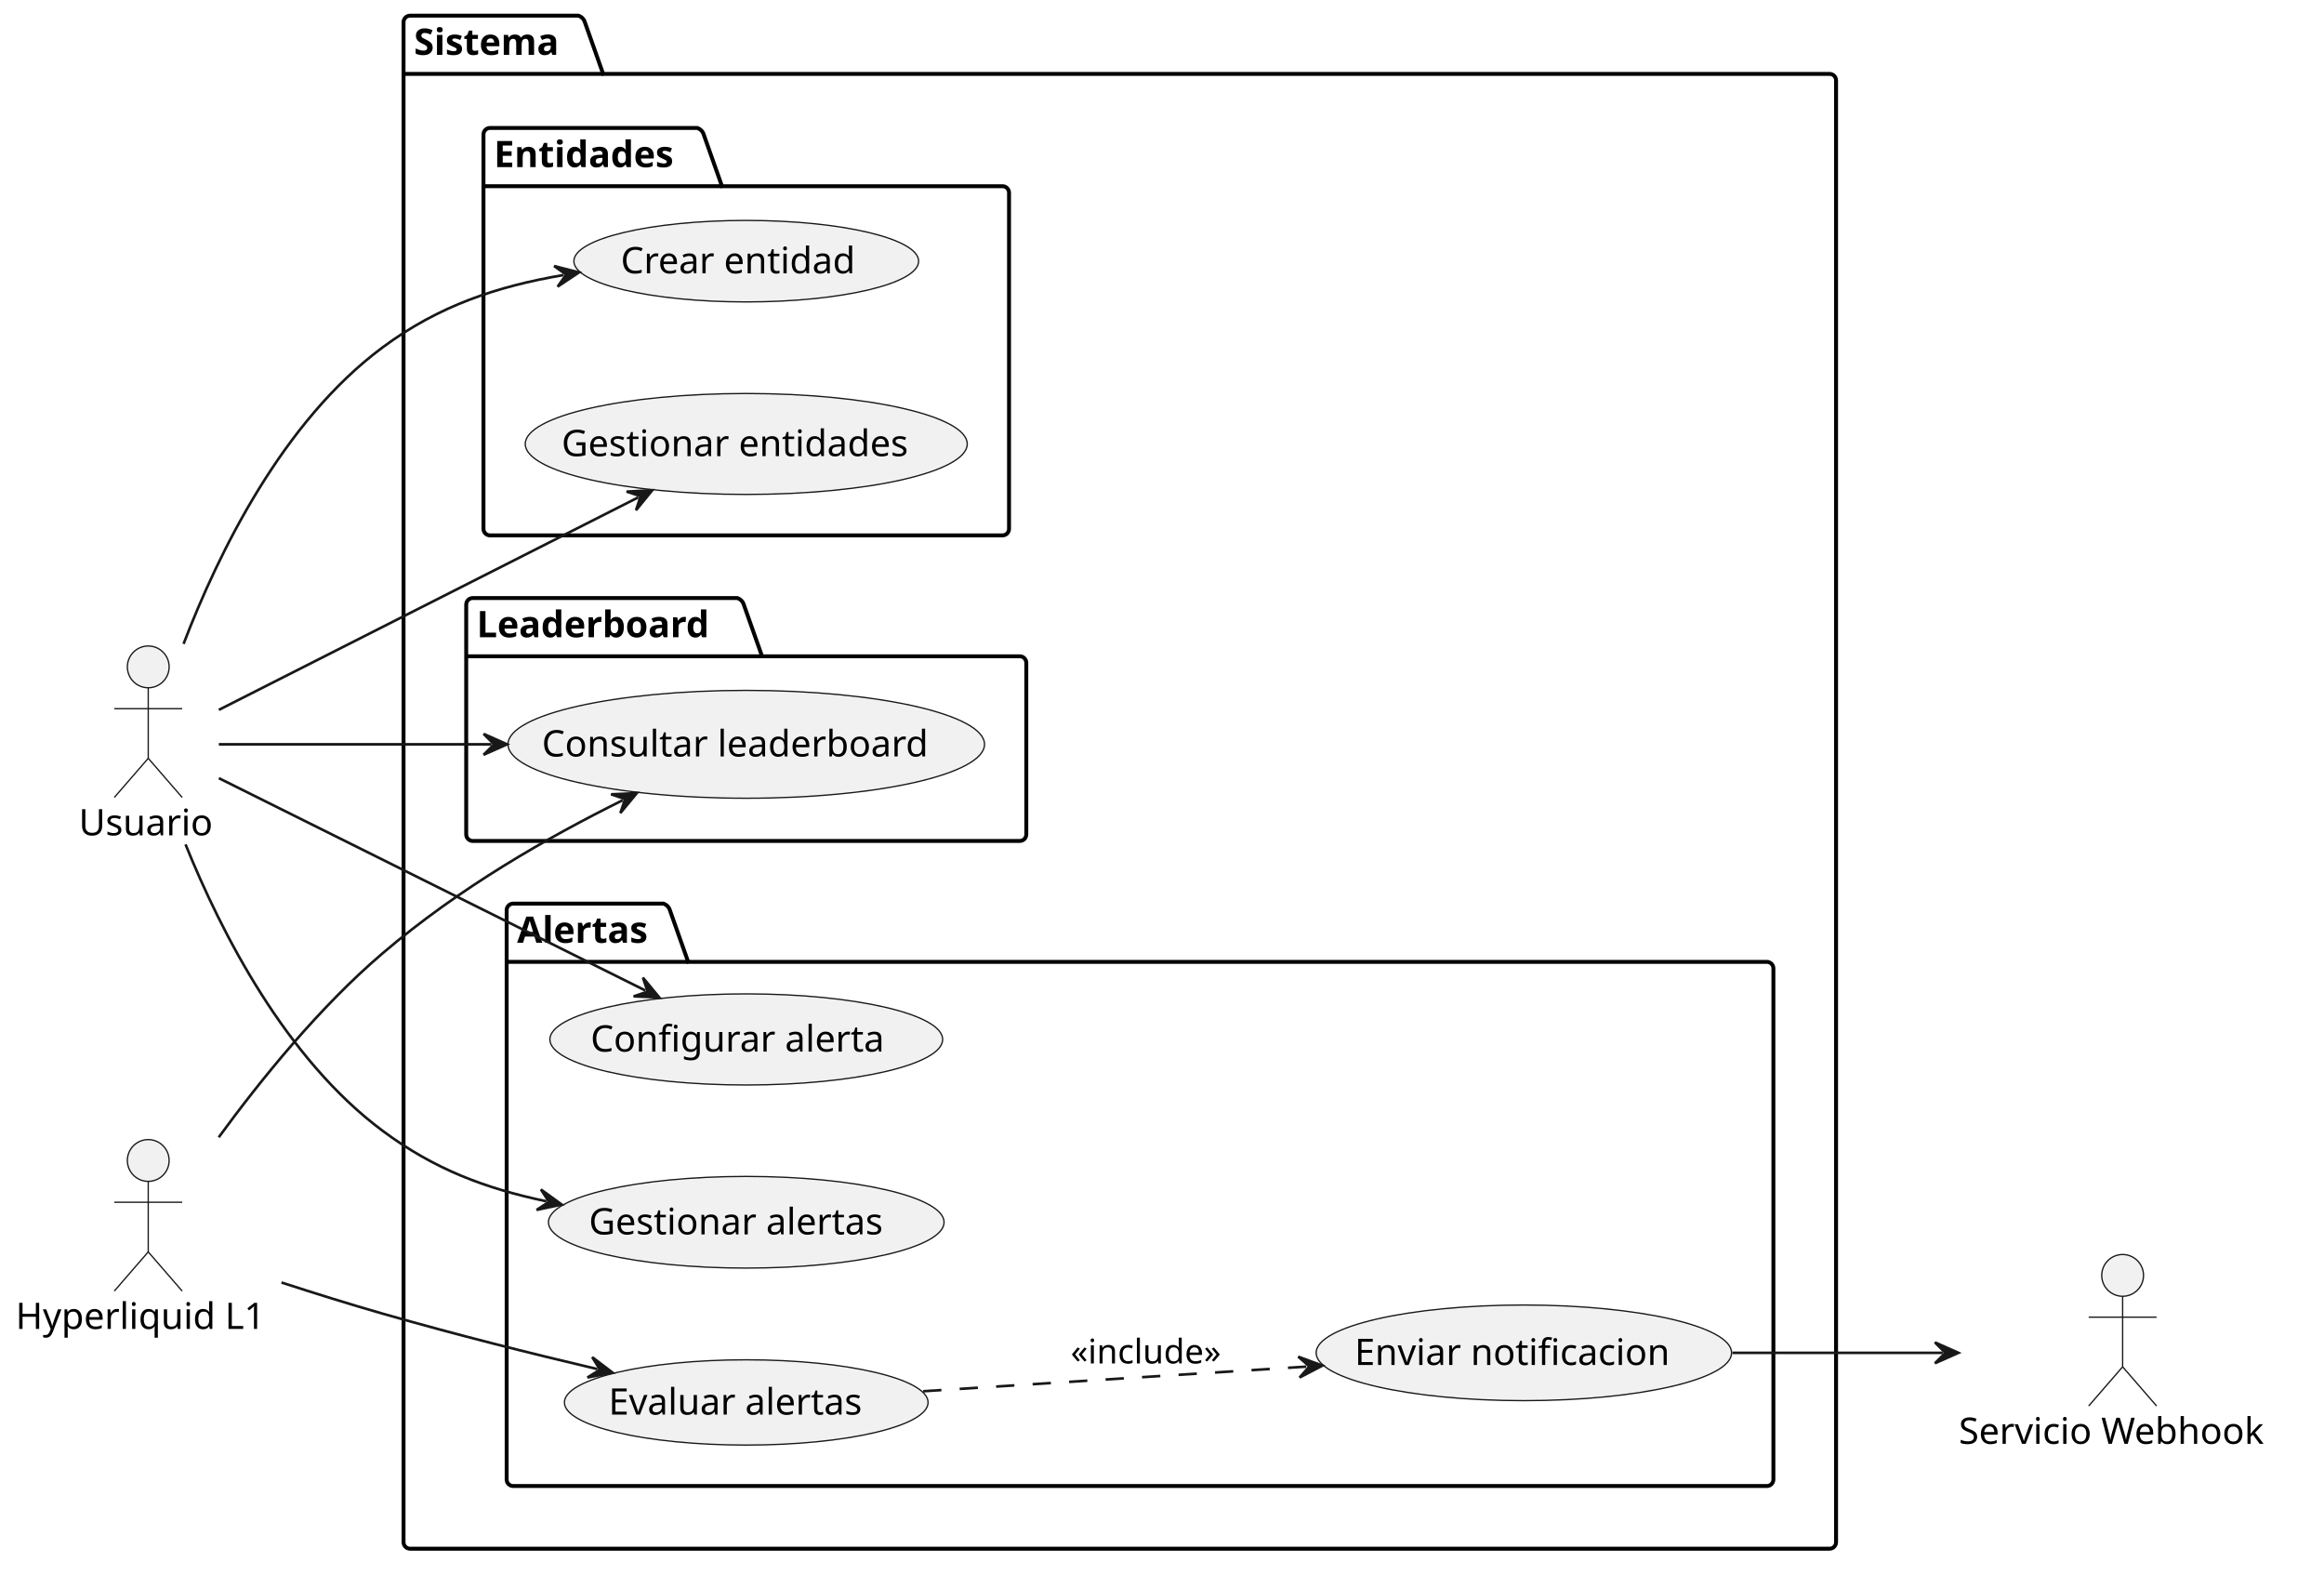
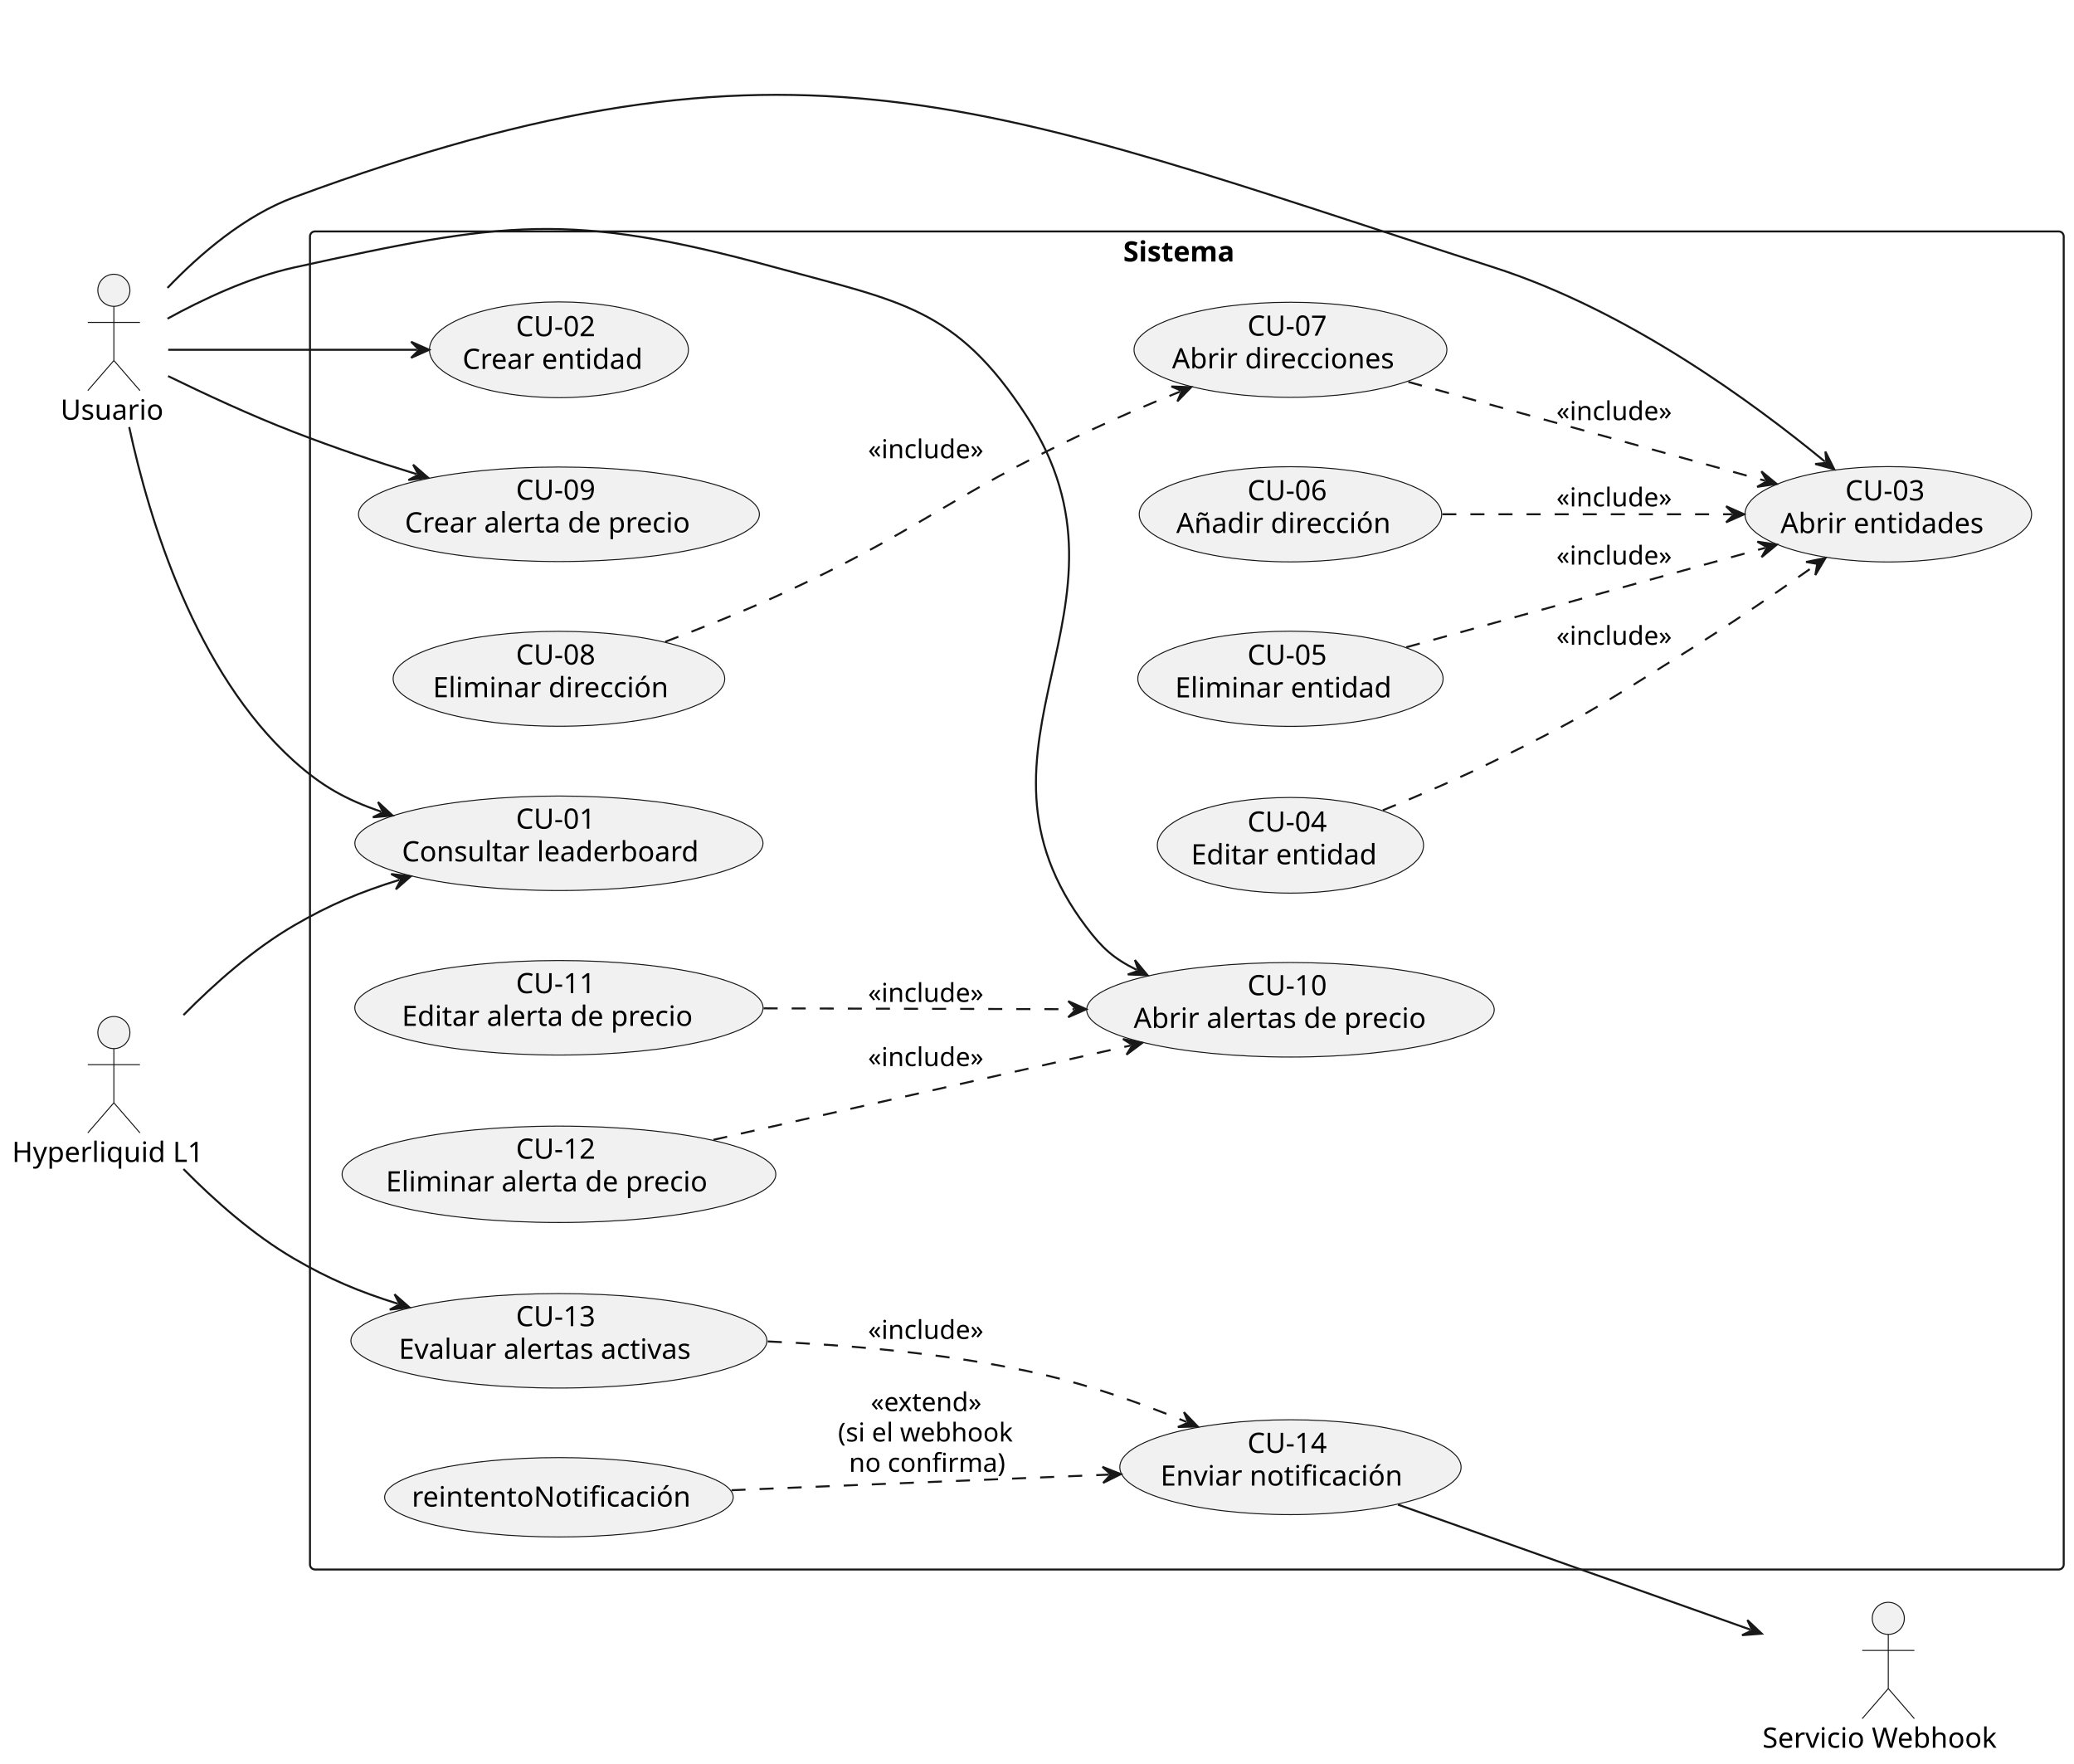
- <svg xmlns="http://www.w3.org/2000/svg" contentStyleType="text/css" data-diagram-type="DESCRIPTION" height="608px" preserveAspectRatio="none" style="width:890px;height:608px;background:#FFFFFF;" version="1.1" viewBox="0 0 890 608" width="890px" zoomAndPan="magnify">
+ <svg xmlns="http://www.w3.org/2000/svg" contentStyleType="text/css" data-diagram-type="DESCRIPTION" height="879px" preserveAspectRatio="none" style="width:1034px;height:879px;background:#FFFFFF;" version="1.1" viewBox="0 0 1034 879" width="1034px" zoomAndPan="magnify">
  <defs />
  <g>
-     <g class="cluster" data-qualified-name="Sistema" data-source-line="7" id="ent0005">
-       <path d="M157.04,6 L221.477,6 A3.75,3.75 0 0 1 223.977,8.5 L230.977,28.297 L700.64,28.297 A2.5,2.5 0 0 1 703.14,30.797 L703.14,590.5 A2.5,2.5 0 0 1 700.64,593 L157.04,593 A2.5,2.5 0 0 1 154.54,590.5 L154.54,8.5 A2.5,2.5 0 0 1 157.04,6" fill="none" style="stroke:#000000;stroke-width:1.5;" />
-       <line style="stroke:#000000;stroke-width:1.5;" x1="154.54" x2="230.977" y1="28.297" y2="28.297" />
-       <text fill="#000000" font-family="sans-serif" font-size="14" font-weight="700" lengthAdjust="spacing" textLength="63.438" x="158.54" y="20.995">Sistema</text>
+     <g class="cluster" data-qualified-name="Sistema" data-source-line="8" id="ent0005">
+       <rect fill="none" height="667" rx="2.5" ry="2.5" style="stroke:#181818;stroke-width:1;" width="874.33" x="154.54" y="115.36" />
+       <text fill="#000000" font-family="sans-serif" font-size="14" font-weight="bold" lengthAdjust="spacing" textLength="63.438" x="559.986" y="130.355">Sistema</text>
    </g>
-     <g class="cluster" data-qualified-name="Sistema.Leaderboard" data-source-line="8" id="ent0006">
-       <path d="M181.04,229 L282.337,229 A3.75,3.75 0 0 1 284.837,231.5 L291.837,251.297 L390.53,251.297 A2.5,2.5 0 0 1 393.03,253.797 L393.03,319.5 A2.5,2.5 0 0 1 390.53,322 L181.04,322 A2.5,2.5 0 0 1 178.54,319.5 L178.54,231.5 A2.5,2.5 0 0 1 181.04,229" fill="none" style="stroke:#000000;stroke-width:1.5;" />
-       <line style="stroke:#000000;stroke-width:1.5;" x1="178.54" x2="291.837" y1="251.297" y2="251.297" />
-       <text fill="#000000" font-family="sans-serif" font-size="14" font-weight="700" lengthAdjust="spacing" textLength="100.297" x="182.54" y="243.995">Leaderboard</text>
+     <g class="entity" data-qualified-name="Sistema.UC01" data-source-line="9" id="ent0006">
+       <ellipse cx="278.656" cy="420.356" fill="#F1F1F1" rx="101.736" ry="23.556" style="stroke:#181818;stroke-width:0.5;" />
+       <text fill="#000000" font-family="sans-serif" font-size="14" lengthAdjust="spacing" textLength="42.889" x="257.212" y="413.088">CU-01</text>
+       <text fill="#000000" font-family="sans-serif" font-size="14" lengthAdjust="spacing" textLength="156.557" x="200.378" y="429.384">Consultar leaderboard</text>
    </g>
-     <g class="cluster" data-qualified-name="Sistema.Entidades" data-source-line="12" id="ent0008">
-       <path d="M187.65,49 L266.99,49 A3.75,3.75 0 0 1 269.49,51.5 L276.49,71.297 L383.92,71.297 A2.5,2.5 0 0 1 386.42,73.797 L386.42,202.5 A2.5,2.5 0 0 1 383.92,205 L187.65,205 A2.5,2.5 0 0 1 185.15,202.5 L185.15,51.5 A2.5,2.5 0 0 1 187.65,49" fill="none" style="stroke:#000000;stroke-width:1.5;" />
-       <line style="stroke:#000000;stroke-width:1.5;" x1="185.15" x2="276.49" y1="71.297" y2="71.297" />
-       <text fill="#000000" font-family="sans-serif" font-size="14" font-weight="700" lengthAdjust="spacing" textLength="78.34" x="189.15" y="63.995">Entidades</text>
+     <g class="entity" data-qualified-name="Sistema.UC02" data-source-line="11" id="ent0007">
+       <ellipse cx="278.657" cy="174.358" fill="#F1F1F1" rx="64.557" ry="23.868" style="stroke:#181818;stroke-width:0.5;" />
+       <text fill="#000000" font-family="sans-serif" font-size="14" lengthAdjust="spacing" textLength="42.889" x="257.212" y="167.594">CU-02</text>
+       <text fill="#000000" font-family="sans-serif" font-size="14" lengthAdjust="spacing" textLength="96.147" x="230.583" y="183.891">Crear entidad</text>
    </g>
-     <g class="cluster" data-qualified-name="Sistema.Alertas" data-source-line="17" id="ent0011">
-       <path d="M196.53,346 L254.036,346 A3.75,3.75 0 0 1 256.536,348.5 L263.536,368.297 L676.64,368.297 A2.5,2.5 0 0 1 679.14,370.797 L679.14,566.5 A2.5,2.5 0 0 1 676.64,569 L196.53,569 A2.5,2.5 0 0 1 194.03,566.5 L194.03,348.5 A2.5,2.5 0 0 1 196.53,346" fill="none" style="stroke:#000000;stroke-width:1.5;" />
-       <line style="stroke:#000000;stroke-width:1.5;" x1="194.03" x2="263.536" y1="368.297" y2="368.297" />
-       <text fill="#000000" font-family="sans-serif" font-size="14" font-weight="700" lengthAdjust="spacing" textLength="56.506" x="198.03" y="360.995">Alertas</text>
+     <g class="entity" data-qualified-name="Sistema.UC03" data-source-line="12" id="ent0008">
+       <ellipse cx="941.406" cy="256.357" fill="#F1F1F1" rx="71.456" ry="23.767" style="stroke:#181818;stroke-width:0.5;" />
+       <text fill="#000000" font-family="sans-serif" font-size="14" lengthAdjust="spacing" textLength="42.889" x="919.961" y="249.432">CU-03</text>
+       <text fill="#000000" font-family="sans-serif" font-size="14" lengthAdjust="spacing" textLength="107.44" x="887.686" y="265.729">Abrir entidades</text>
    </g>
-     <g class="entity" data-qualified-name="Sistema.Leaderboard.CU01" data-source-line="9" id="ent0007">
-       <ellipse cx="285.786" cy="284.999" fill="#F1F1F1" rx="91.246" ry="20.649" style="stroke:#181818;stroke-width:0.5;" />
-       <text fill="#000000" font-family="sans-serif" font-size="14" lengthAdjust="spacing" textLength="156.557" x="207.508" y="289.648">Consultar leaderboard</text>
+     <g class="entity" data-qualified-name="Sistema.UC04" data-source-line="13" id="ent0009">
+       <ellipse cx="643.356" cy="421.358" fill="#F1F1F1" rx="66.365" ry="23.838" style="stroke:#181818;stroke-width:0.5;" />
+       <text fill="#000000" font-family="sans-serif" font-size="14" lengthAdjust="spacing" textLength="42.889" x="621.911" y="414.546">CU-04</text>
+       <text fill="#000000" font-family="sans-serif" font-size="14" lengthAdjust="spacing" textLength="99.114" x="593.798" y="430.843">Editar entidad</text>
    </g>
-     <g class="entity" data-qualified-name="Sistema.Entidades.CU02" data-source-line="13" id="ent0009">
-       <ellipse cx="285.786" cy="100.003" fill="#F1F1F1" rx="66.016" ry="15.603" style="stroke:#181818;stroke-width:0.5;" />
-       <text fill="#000000" font-family="sans-serif" font-size="14" lengthAdjust="spacing" textLength="96.147" x="237.712" y="104.652">Crear entidad</text>
+     <g class="entity" data-qualified-name="Sistema.UC05" data-source-line="14" id="ent0010">
+       <ellipse cx="643.36" cy="338.356" fill="#F1F1F1" rx="76.109" ry="23.716" style="stroke:#181818;stroke-width:0.5;" />
+       <text fill="#000000" font-family="sans-serif" font-size="14" lengthAdjust="spacing" textLength="42.889" x="621.915" y="331.348">CU-05</text>
+       <text fill="#000000" font-family="sans-serif" font-size="14" lengthAdjust="spacing" textLength="115.028" x="585.845" y="347.645">Eliminar entidad</text>
    </g>
-     <g class="entity" data-qualified-name="Sistema.Entidades.CU03" data-source-line="14" id="ent0010">
-       <ellipse cx="285.785" cy="169.997" fill="#F1F1F1" rx="84.635" ry="19.327" style="stroke:#181818;stroke-width:0.5;" />
-       <text fill="#000000" font-family="sans-serif" font-size="14" lengthAdjust="spacing" textLength="141.483" x="215.043" y="174.645">Gestionar entidades</text>
+     <g class="entity" data-qualified-name="Sistema.UC06" data-source-line="16" id="ent0011">
+       <ellipse cx="643.364" cy="256.363" fill="#F1F1F1" rx="75.404" ry="23.723" style="stroke:#181818;stroke-width:0.5;" />
+       <text fill="#000000" font-family="sans-serif" font-size="14" lengthAdjust="spacing" textLength="42.889" x="621.92" y="249.367">CU-06</text>
+       <text fill="#000000" font-family="sans-serif" font-size="14" lengthAdjust="spacing" textLength="113.88" x="586.424" y="265.663">Añadir dirección</text>
    </g>
-     <g class="entity" data-qualified-name="Sistema.Alertas.CU04" data-source-line="18" id="ent0012">
-       <ellipse cx="285.791" cy="398.002" fill="#F1F1F1" rx="75.211" ry="17.442" style="stroke:#181818;stroke-width:0.5;" />
-       <text fill="#000000" font-family="sans-serif" font-size="14" lengthAdjust="spacing" textLength="119.239" x="226.171" y="402.651">Configurar alerta</text>
+     <g class="entity" data-qualified-name="Sistema.UC07" data-source-line="17" id="ent0012">
+       <ellipse cx="643.361" cy="174.358" fill="#F1F1F1" rx="77.991" ry="23.698" style="stroke:#181818;stroke-width:0.5;" />
+       <text fill="#000000" font-family="sans-serif" font-size="14" lengthAdjust="spacing" textLength="42.889" x="621.917" y="167.321">CU-07</text>
+       <text fill="#000000" font-family="sans-serif" font-size="14" lengthAdjust="spacing" textLength="118.091" x="584.316" y="183.618">Abrir direcciones</text>
    </g>
-     <g class="entity" data-qualified-name="Sistema.Alertas.CU05" data-source-line="19" id="ent0013">
-       <ellipse cx="285.787" cy="468.001" fill="#F1F1F1" rx="75.757" ry="17.551" style="stroke:#181818;stroke-width:0.5;" />
-       <text fill="#000000" font-family="sans-serif" font-size="14" lengthAdjust="spacing" textLength="120.559" x="225.507" y="472.65">Gestionar alertas</text>
+     <g class="entity" data-qualified-name="Sistema.UC08" data-source-line="18" id="ent0013">
+       <ellipse cx="278.66" cy="338.359" fill="#F1F1F1" rx="82.66" ry="23.659" style="stroke:#181818;stroke-width:0.5;" />
+       <text fill="#000000" font-family="sans-serif" font-size="14" lengthAdjust="spacing" textLength="42.889" x="257.216" y="331.26">CU-08</text>
+       <text fill="#000000" font-family="sans-serif" font-size="14" lengthAdjust="spacing" textLength="125.679" x="215.821" y="347.556">Eliminar dirección</text>
    </g>
-     <g class="entity" data-qualified-name="Sistema.Alertas.CU06" data-source-line="20" id="ent0014">
-       <ellipse cx="285.785" cy="536.997" fill="#F1F1F1" rx="69.635" ry="16.327" style="stroke:#181818;stroke-width:0.5;" />
-       <text fill="#000000" font-family="sans-serif" font-size="14" lengthAdjust="spacing" textLength="105.458" x="233.056" y="541.645">Evaluar alertas</text>
+     <g class="entity" data-qualified-name="Sistema.UC09" data-source-line="20" id="ent0014">
+       <ellipse cx="278.663" cy="256.363" fill="#F1F1F1" rx="99.933" ry="23.563" style="stroke:#181818;stroke-width:0.5;" />
+       <text fill="#000000" font-family="sans-serif" font-size="14" lengthAdjust="spacing" textLength="42.889" x="257.219" y="249.106">CU-09</text>
+       <text fill="#000000" font-family="sans-serif" font-size="14" lengthAdjust="spacing" textLength="153.644" x="201.841" y="265.403">Crear alerta de precio</text>
    </g>
-     <g class="entity" data-qualified-name="Sistema.Alertas.CU07" data-source-line="21" id="ent0015">
-       <ellipse cx="583.581" cy="518" fill="#F1F1F1" rx="79.551" ry="18.31" style="stroke:#181818;stroke-width:0.5;" />
-       <text fill="#000000" font-family="sans-serif" font-size="14" lengthAdjust="spacing" textLength="129.616" x="518.773" y="522.649">Enviar notificacion</text>
+     <g class="entity" data-qualified-name="Sistema.UC10" data-source-line="21" id="ent0015">
+       <ellipse cx="643.362" cy="503.357" fill="#F1F1F1" rx="101.592" ry="23.557" style="stroke:#181818;stroke-width:0.5;" />
+       <text fill="#000000" font-family="sans-serif" font-size="14" lengthAdjust="spacing" textLength="42.889" x="621.918" y="496.089">CU-10</text>
+       <text fill="#000000" font-family="sans-serif" font-size="14" lengthAdjust="spacing" textLength="156.324" x="565.2" y="512.386">Abrir alertas de precio</text>
    </g>
-     <g class="entity" data-qualified-name="U" data-source-line="3" id="ent0002">
-       <ellipse cx="56.772" cy="255.35" fill="#F1F1F1" rx="8" ry="8" style="stroke:#181818;stroke-width:0.5;" />
-       <path d="M56.772,263.35 L56.772,290.35 M43.772,271.35 L69.772,271.35 M56.772,290.35 L43.772,305.35 M56.772,290.35 L69.772,305.35" fill="none" style="stroke:#181818;stroke-width:0.5;" />
-       <text fill="#000000" font-family="sans-serif" font-size="14" lengthAdjust="spacing" textLength="53.204" x="30.17" y="319.845">Usuario</text>
+     <g class="entity" data-qualified-name="Sistema.UC11" data-source-line="22" id="ent0016">
+       <ellipse cx="278.66" cy="502.356" fill="#F1F1F1" rx="101.77" ry="23.556" style="stroke:#181818;stroke-width:0.5;" />
+       <text fill="#000000" font-family="sans-serif" font-size="14" lengthAdjust="spacing" textLength="42.889" x="257.216" y="495.087">CU-11</text>
+       <text fill="#000000" font-family="sans-serif" font-size="14" lengthAdjust="spacing" textLength="156.611" x="200.354" y="511.384">Editar alerta de precio</text>
    </g>
-     <g class="entity" data-qualified-name="HL" data-source-line="4" id="ent0003">
-       <ellipse cx="56.77" cy="444.35" fill="#F1F1F1" rx="8" ry="8" style="stroke:#181818;stroke-width:0.5;" />
-       <path d="M56.77,452.35 L56.77,479.35 M43.77,460.35 L69.77,460.35 M56.77,479.35 L43.77,494.35 M56.77,479.35 L69.77,494.35" fill="none" style="stroke:#181818;stroke-width:0.5;" />
-       <text fill="#000000" font-family="sans-serif" font-size="14" lengthAdjust="spacing" textLength="101.541" x="6" y="508.845">Hyperliquid L1</text>
+     <g class="entity" data-qualified-name="Sistema.UC12" data-source-line="23" id="ent0017">
+       <ellipse cx="278.664" cy="585.363" fill="#F1F1F1" rx="108.115" ry="24.023" style="stroke:#181818;stroke-width:0.5;" />
+       <text fill="#000000" font-family="sans-serif" font-size="14" lengthAdjust="spacing" textLength="42.889" x="257.22" y="577.579">CU-12</text>
+       <text fill="#000000" font-family="sans-serif" font-size="14" lengthAdjust="spacing" textLength="172.525" x="192.402" y="593.876">Eliminar alerta de precio</text>
    </g>
-     <g class="entity" data-qualified-name="SW" data-source-line="5" id="ent0004">
-       <ellipse cx="812.884" cy="488.35" fill="#F1F1F1" rx="8" ry="8" style="stroke:#181818;stroke-width:0.5;" />
-       <path d="M812.884,496.35 L812.884,523.35 M799.884,504.35 L825.884,504.35 M812.884,523.35 L799.884,538.35 M812.884,523.35 L825.884,538.35" fill="none" style="stroke:#181818;stroke-width:0.5;" />
-       <text fill="#000000" font-family="sans-serif" font-size="14" lengthAdjust="spacing" textLength="125.487" x="750.14" y="552.845">Servicio Webhook</text>
+     <g class="entity" data-qualified-name="Sistema.UC13" data-source-line="25" id="ent0018">
+       <ellipse cx="278.656" cy="668.359" fill="#F1F1F1" rx="103.696" ry="23.549" style="stroke:#181818;stroke-width:0.5;" />
+       <text fill="#000000" font-family="sans-serif" font-size="14" lengthAdjust="spacing" textLength="42.889" x="257.212" y="661.078">CU-13</text>
+       <text fill="#000000" font-family="sans-serif" font-size="14" lengthAdjust="spacing" textLength="159.722" x="198.796" y="677.375">Evaluar alertas activas</text>
    </g>
-     <g class="link" data-entity-1="ent0002" data-entity-2="ent0007" data-link-type="dependency" data-source-line="25" id="lnk16">
-       <path d="M83.81,285 C110.77,285 148.44,285 188.2,285" fill="none" id="U-to-CU01" style="stroke:#181818;stroke-width:1;" />
-       <polygon fill="#181818" points="194.2,285,185.2,281,189.2,285,185.2,289,194.2,285" style="stroke:#181818;stroke-width:1;" />
+     <g class="entity" data-qualified-name="Sistema.UC14" data-source-line="26" id="ent0019">
+       <ellipse cx="643.357" cy="731.362" fill="#F1F1F1" rx="85.087" ry="23.642" style="stroke:#181818;stroke-width:0.5;" />
+       <text fill="#000000" font-family="sans-serif" font-size="14" lengthAdjust="spacing" textLength="42.889" x="621.912" y="724.234">CU-14</text>
+       <text fill="#000000" font-family="sans-serif" font-size="14" lengthAdjust="spacing" textLength="129.616" x="578.549" y="740.531">Enviar notificación</text>
    </g>
-     <g class="link" data-entity-1="ent0002" data-entity-2="ent0009" data-link-type="dependency" data-source-line="26" id="lnk17">
-       <path d="M70.3,246.54 C83.66,211.63 108.25,161.4 146.54,133 C168.14,116.98 190.495,109.616 215.835,105.306" fill="none" id="U-to-CU02" style="stroke:#181818;stroke-width:1;" />
-       <polygon fill="#181818" points="221.75,104.3,212.207,101.866,216.821,105.138,213.548,109.752,221.75,104.3" style="stroke:#181818;stroke-width:1;" />
+     <g class="entity" data-qualified-name="Sistema.UCRN" data-source-line="27" id="ent0020">
+       <ellipse cx="278.655" cy="746.361" fill="#F1F1F1" rx="86.905" ry="19.781" style="stroke:#181818;stroke-width:0.5;" />
+       <text fill="#000000" font-family="sans-serif" font-size="14" lengthAdjust="spacing" textLength="146.699" x="205.306" y="751.01">reintentoNotificación</text>
    </g>
-     <g class="link" data-entity-1="ent0002" data-entity-2="ent0010" data-link-type="dependency" data-source-line="27" id="lnk18">
-       <path d="M83.81,271.81 C124.69,251.1 198.618,213.651 244.438,190.441" fill="none" id="U-to-CU03" style="stroke:#181818;stroke-width:1;" />
-       <polygon fill="#181818" points="249.79,187.73,239.954,188.229,245.33,189.989,243.569,195.365,249.79,187.73" style="stroke:#181818;stroke-width:1;" />
+     <g class="entity" data-qualified-name="U" data-source-line="4" id="ent0002">
+       <ellipse cx="56.772" cy="144.71" fill="#F1F1F1" rx="8" ry="8" style="stroke:#181818;stroke-width:0.5;" />
+       <path d="M56.772,152.71 L56.772,179.71 M43.772,160.71 L69.772,160.71 M56.772,179.71 L43.772,194.71 M56.772,179.71 L69.772,194.71" fill="none" style="stroke:#181818;stroke-width:0.5;" />
+       <text fill="#000000" font-family="sans-serif" font-size="14" lengthAdjust="spacing" textLength="53.204" x="30.17" y="209.205">Usuario</text>
    </g>
-     <g class="link" data-entity-1="ent0002" data-entity-2="ent0012" data-link-type="dependency" data-source-line="28" id="lnk19">
-       <path d="M83.81,297.96 C125.51,318.72 201.779,356.686 247.119,379.256" fill="none" id="U-to-CU04" style="stroke:#181818;stroke-width:1;" />
-       <polygon fill="#181818" points="252.49,381.93,246.216,374.338,248.014,379.702,242.65,381.5,252.49,381.93" style="stroke:#181818;stroke-width:1;" />
+     <g class="entity" data-qualified-name="HL" data-source-line="5" id="ent0003">
+       <ellipse cx="56.77" cy="514.71" fill="#F1F1F1" rx="8" ry="8" style="stroke:#181818;stroke-width:0.5;" />
+       <path d="M56.77,522.71 L56.77,549.71 M43.77,530.71 L69.77,530.71 M56.77,549.71 L43.77,564.71 M56.77,549.71 L69.77,564.71" fill="none" style="stroke:#181818;stroke-width:0.5;" />
+       <text fill="#000000" font-family="sans-serif" font-size="14" lengthAdjust="spacing" textLength="101.541" x="6" y="579.205">Hyperliquid L1</text>
    </g>
-     <g class="link" data-entity-1="ent0002" data-entity-2="ent0013" data-link-type="dependency" data-source-line="29" id="lnk20">
-       <path d="M71.05,323.32 C84.75,357.19 109.39,405.38 146.54,433 C166.31,447.7 185.73,455.02 209.26,459.99" fill="none" id="U-to-CU05" style="stroke:#181818;stroke-width:1;" />
-       <polygon fill="#181818" points="215.13,461.23,207.151,455.456,210.238,460.197,205.498,463.284,215.13,461.23" style="stroke:#181818;stroke-width:1;" />
+     <g class="entity" data-qualified-name="SW" data-source-line="6" id="ent0004">
+       <ellipse cx="941.414" cy="806.71" fill="#F1F1F1" rx="8" ry="8" style="stroke:#181818;stroke-width:0.5;" />
+       <path d="M941.414,814.71 L941.414,841.71 M928.414,822.71 L954.414,822.71 M941.414,841.71 L928.414,856.71 M941.414,841.71 L954.414,856.71" fill="none" style="stroke:#181818;stroke-width:0.5;" />
+       <text fill="#000000" font-family="sans-serif" font-size="14" lengthAdjust="spacing" textLength="125.487" x="878.67" y="871.205">Servicio Webhook</text>
    </g>
-     <g class="link" data-entity-1="ent0003" data-entity-2="ent0007" data-link-type="dependency" data-source-line="31" id="lnk21">
-       <path d="M83.76,435.48 C100.06,413.16 122.49,385.5 146.54,365 C176.19,339.72 209.567,320.771 238.488,306.391" fill="none" id="HL-to-CU01" style="stroke:#181818;stroke-width:1;" />
-       <polygon fill="#181818" points="243.86,303.72,234.02,304.145,239.383,305.946,237.582,311.309,243.86,303.72" style="stroke:#181818;stroke-width:1;" />
+     <g class="link" data-entity-1="ent0002" data-entity-2="ent0006" data-link-type="dependency" data-source-line="30" id="lnk21">
+       <path d="M64.41,212.89 C74.33,258.89 97.38,335.14 146.54,379.36 C160.37,391.8 172.27,398.537 190.02,404.577" fill="none" id="U-to-UC01" style="stroke:#181818;stroke-width:1;" />
+       <polygon fill="#181818" points="195.7,406.51,188.468,399.824,190.966,404.899,185.891,407.397,195.7,406.51" style="stroke:#181818;stroke-width:1;" />
    </g>
-     <g class="link" data-entity-1="ent0003" data-entity-2="ent0014" data-link-type="dependency" data-source-line="32" id="lnk22">
-       <path d="M107.8,491.07 C120.39,495.16 133.91,499.39 146.54,503 C175.53,511.29 202.451,518.022 228.8,524.242" fill="none" id="HL-to-CU06" style="stroke:#181818;stroke-width:1;" />
-       <polygon fill="#181818" points="234.64,525.62,226.8,519.659,229.774,524.471,224.962,527.445,234.64,525.62" style="stroke:#181818;stroke-width:1;" />
+     <g class="link" data-entity-1="ent0002" data-entity-2="ent0007" data-link-type="dependency" data-source-line="31" id="lnk22">
+       <path d="M83.86,174.36 C115.71,174.36 164.68,174.36 207.96,174.36" fill="none" id="U-to-UC02" style="stroke:#181818;stroke-width:1;" />
+       <polygon fill="#181818" points="213.96,174.36,204.96,170.36,208.96,174.36,204.96,178.36,213.96,174.36" style="stroke:#181818;stroke-width:1;" />
    </g>
-     <g class="link" data-entity-1="ent0015" data-entity-2="ent0004" data-link-type="dependency" data-source-line="34" id="lnk23">
-       <path d="M663.44,518 C691.78,518 717.31,518 744,518" fill="none" id="CU07-to-SW" style="stroke:#181818;stroke-width:1;" />
-       <polygon fill="#181818" points="750,518,741,514,745,518,741,522,750,518" style="stroke:#181818;stroke-width:1;" />
+     <g class="link" data-entity-1="ent0002" data-entity-2="ent0008" data-link-type="dependency" data-source-line="32" id="lnk23">
+       <path d="M83.51,143.51 C99.64,126.66 121.99,107.43 146.54,98.36 C396.44,6 491.33,51.81 744.95,133.36 C811.94,154.9 874.305,200.9 909.825,230.1" fill="none" id="U-to-UC03" style="stroke:#181818;stroke-width:1;" />
+       <polygon fill="#181818" points="914.46,233.91,910.048,225.105,910.598,230.735,904.967,231.285,914.46,233.91" style="stroke:#181818;stroke-width:1;" />
    </g>
-     <g class="link" data-entity-1="ent0014" data-entity-2="ent0015" data-link-type="dependency" data-source-line="36" id="lnk24">
-       <path d="M353.54,532.71 C398.95,529.8 453.152,526.315 500.432,523.275" fill="none" id="CU06-to-CU07" style="stroke:#181818;stroke-width:1;stroke-dasharray:7,7;" />
-       <polygon fill="#181818" points="506.42,522.89,497.182,519.476,501.43,523.211,497.695,527.459,506.42,522.89" style="stroke:#181818;stroke-width:1;" />
-       <text fill="#000000" font-family="sans-serif" font-size="13" lengthAdjust="spacing" textLength="63.007" x="410.03" y="522.067">«include»</text>
+     <g class="link" data-entity-1="ent0002" data-entity-2="ent0014" data-link-type="dependency" data-source-line="33" id="lnk24">
+       <path d="M83.8,187.47 C101.29,196.01 125,207.06 146.54,215.36 C168.02,223.64 186.194,229.739 207.664,236.329" fill="none" id="U-to-UC09" style="stroke:#181818;stroke-width:1;" />
+       <polygon fill="#181818" points="213.4,238.09,205.97,231.625,208.62,236.623,203.623,239.273,213.4,238.09" style="stroke:#181818;stroke-width:1;" />
+     </g>
+     <g class="link" data-entity-1="ent0002" data-entity-2="ent0015" data-link-type="dependency" data-source-line="34" id="lnk25">
+       <path d="M83.52,158.84 C100.7,149.41 124.16,138.28 146.54,133.36 C250.82,110.44 283.79,105.17 386.77,133.36 C449.04,150.41 476.57,153.24 511.77,207.36 C573.99,303.02 472.67,371.55 541.77,462.36 C549.59,472.64 555.052,477.699 566.732,483.479" fill="none" id="U-to-UC10" style="stroke:#181818;stroke-width:1;" />
+       <polygon fill="#181818" points="572.11,486.14,565.818,478.563,567.629,483.922,562.269,485.733,572.11,486.14" style="stroke:#181818;stroke-width:1;" />
+     </g>
+     <g class="link" data-entity-1="ent0003" data-entity-2="ent0006" data-link-type="dependency" data-source-line="36" id="lnk26">
+       <path d="M91.47,505.99 C106.93,490.32 126.3,473.15 146.54,461.36 C164.37,450.98 179.389,444.708 199.049,438.608" fill="none" id="HL-to-UC01" style="stroke:#181818;stroke-width:1;" />
+       <polygon fill="#181818" points="204.78,436.83,194.999,435.677,200.005,438.312,197.37,443.317,204.78,436.83" style="stroke:#181818;stroke-width:1;" />
+     </g>
+     <g class="link" data-entity-1="ent0003" data-entity-2="ent0018" data-link-type="dependency" data-source-line="37" id="lnk27">
+       <path d="M91.47,582.74 C106.93,598.4 126.3,615.57 146.54,627.36 C164.16,637.63 178.912,643.823 198.372,649.893" fill="none" id="HL-to-UC13" style="stroke:#181818;stroke-width:1;" />
+       <polygon fill="#181818" points="204.1,651.68,196.699,645.182,199.327,650.191,194.317,652.819,204.1,651.68" style="stroke:#181818;stroke-width:1;" />
+     </g>
+     <g class="link" data-entity-1="ent0019" data-entity-2="ent0004" data-link-type="dependency" data-source-line="39" id="lnk28">
+       <path d="M696.95,750.01 C747.71,768.02 818.915,793.275 872.665,812.335" fill="none" id="UC14-to-SW" style="stroke:#181818;stroke-width:1;" />
+       <polygon fill="#181818" points="878.32,814.34,871.174,807.562,873.607,812.669,868.501,815.102,878.32,814.34" style="stroke:#181818;stroke-width:1;" />
+     </g>
+     <g class="link" data-entity-1="ent0009" data-entity-2="ent0008" data-link-type="dependency" data-source-line="41" id="lnk29">
+       <path d="M689.45,403.9 C706.99,396.75 727.12,388.12 744.95,379.36 C788.55,357.97 798.79,351.13 839.95,325.36 C863.99,310.32 885.481,295.584 905.181,281.654" fill="none" id="UC04-to-UC03" style="stroke:#181818;stroke-width:1;stroke-dasharray:7,7;" />
+       <polygon fill="#181818" points="910.08,278.19,900.422,280.12,905.997,281.077,905.041,286.652,910.08,278.19" style="stroke:#181818;stroke-width:1;" />
+       <text fill="#000000" font-family="sans-serif" font-size="13" lengthAdjust="spacing" textLength="63.007" x="775.95" y="321.427">«include»</text>
+     </g>
+     <g class="link" data-entity-1="ent0010" data-entity-2="ent0008" data-link-type="dependency" data-source-line="42" id="lnk30">
+       <path d="M701.09,322.65 C754.32,307.91 827.588,287.611 880.088,273.071" fill="none" id="UC05-to-UC03" style="stroke:#181818;stroke-width:1;stroke-dasharray:7,7;" />
+       <polygon fill="#181818" points="885.87,271.47,876.129,270.017,881.051,272.805,878.264,277.727,885.87,271.47" style="stroke:#181818;stroke-width:1;" />
+       <text fill="#000000" font-family="sans-serif" font-size="13" lengthAdjust="spacing" textLength="63.007" x="775.95" y="281.427">«include»</text>
+     </g>
+     <g class="link" data-entity-1="ent0011" data-entity-2="ent0008" data-link-type="dependency" data-source-line="43" id="lnk31">
+       <path d="M719.07,256.36 C765.23,256.36 818.12,256.36 863.55,256.36" fill="none" id="UC06-to-UC03" style="stroke:#181818;stroke-width:1;stroke-dasharray:7,7;" />
+       <polygon fill="#181818" points="869.55,256.36,860.55,252.36,864.55,256.36,860.55,260.36,869.55,256.36" style="stroke:#181818;stroke-width:1;" />
+       <text fill="#000000" font-family="sans-serif" font-size="13" lengthAdjust="spacing" textLength="63.007" x="775.95" y="252.427">«include»</text>
+     </g>
+     <g class="link" data-entity-1="ent0012" data-entity-2="ent0008" data-link-type="dependency" data-source-line="44" id="lnk32">
+       <path d="M702.15,190.37 C755.32,205.09 827.838,225.178 879.988,239.628" fill="none" id="UC07-to-UC03" style="stroke:#181818;stroke-width:1;stroke-dasharray:7,7;" />
+       <polygon fill="#181818" points="885.77,241.23,878.165,234.972,880.952,239.895,876.029,242.681,885.77,241.23" style="stroke:#181818;stroke-width:1;" />
+       <text fill="#000000" font-family="sans-serif" font-size="13" lengthAdjust="spacing" textLength="63.007" x="775.95" y="209.427">«include»</text>
+     </g>
+     <g class="link" data-entity-1="ent0013" data-entity-2="ent0012" data-link-type="dependency" data-source-line="45" id="lnk33">
+       <path d="M331.66,319.9 C349.34,313.24 369.09,305.39 386.77,297.36 C457.74,265.15 471.15,248.33 541.77,215.36 C558.52,207.54 571.613,201.939 588.273,195.239" fill="none" id="UC08-to-UC07" style="stroke:#181818;stroke-width:1;stroke-dasharray:7,7;" />
+       <polygon fill="#181818" points="593.84,193,583.997,192.647,589.201,194.866,586.982,200.069,593.84,193" style="stroke:#181818;stroke-width:1;" />
+       <text fill="#000000" font-family="sans-serif" font-size="13" lengthAdjust="spacing" textLength="63.007" x="432.77" y="228.427">«include»</text>
+     </g>
+     <g class="link" data-entity-1="ent0016" data-entity-2="ent0015" data-link-type="dependency" data-source-line="46" id="lnk34">
+       <path d="M380.69,502.64 C430.89,502.78 485.38,502.935 535.56,503.065" fill="none" id="UC11-to-UC10" style="stroke:#181818;stroke-width:1;stroke-dasharray:7,7;" />
+       <polygon fill="#181818" points="541.56,503.08,532.57,499.057,536.56,503.067,532.55,507.057,541.56,503.08" style="stroke:#181818;stroke-width:1;" />
+       <text fill="#000000" font-family="sans-serif" font-size="13" lengthAdjust="spacing" textLength="63.007" x="432.77" y="499.427">«include»</text>
+     </g>
+     <g class="link" data-entity-1="ent0017" data-entity-2="ent0015" data-link-type="dependency" data-source-line="47" id="lnk35">
+       <path d="M355.69,568.17 C418.63,553.94 501.628,535.183 563.668,521.153" fill="none" id="UC12-to-UC10" style="stroke:#181818;stroke-width:1;stroke-dasharray:7,7;" />
+       <polygon fill="#181818" points="569.52,519.83,559.859,517.914,564.643,520.933,561.624,525.717,569.52,519.83" style="stroke:#181818;stroke-width:1;" />
+       <text fill="#000000" font-family="sans-serif" font-size="13" lengthAdjust="spacing" textLength="63.007" x="432.77" y="531.427">«include»</text>
+     </g>
+     <g class="link" data-entity-1="ent0018" data-entity-2="ent0019" data-link-type="dependency" data-source-line="48" id="lnk36">
+       <path d="M382.78,668.68 C423.34,670.45 470.09,674.55 511.77,683.36 C540.96,689.53 566.83,698.641 591.529,708.781" fill="none" id="UC13-to-UC14" style="stroke:#181818;stroke-width:1;stroke-dasharray:7,7;" />
+       <polygon fill="#181818" points="597.08,711.06,590.273,703.942,592.455,709.161,587.235,711.342,597.08,711.06" style="stroke:#181818;stroke-width:1;" />
+       <text fill="#000000" font-family="sans-serif" font-size="13" lengthAdjust="spacing" textLength="63.007" x="432.77" y="667.427">«include»</text>
+     </g>
+     <g class="link" data-entity-1="ent0020" data-entity-2="ent0019" data-link-type="dependency" data-source-line="50" id="lnk37">
+       <path d="M364.69,742.84 C423.22,740.42 494.595,737.467 552.805,735.067" fill="none" id="UCRN-to-UC14" style="stroke:#181818;stroke-width:1;stroke-dasharray:7,7;" />
+       <polygon fill="#181818" points="558.8,734.82,549.643,731.194,553.804,735.026,549.972,739.187,558.8,734.82" style="stroke:#181818;stroke-width:1;" />
+       <text fill="#000000" font-family="sans-serif" font-size="13" lengthAdjust="spacing" textLength="61.185" x="434.122" y="703.427">«extend»</text>
+       <text fill="#000000" font-family="sans-serif" font-size="13" lengthAdjust="spacing" textLength="93.888" x="417.77" y="718.56">(si el webhook</text>
+       <text fill="#000000" font-family="sans-serif" font-size="13" lengthAdjust="spacing" textLength="82.9" x="423.264" y="733.692">no confirma)</text>
    </g>
  </g>
</svg>
